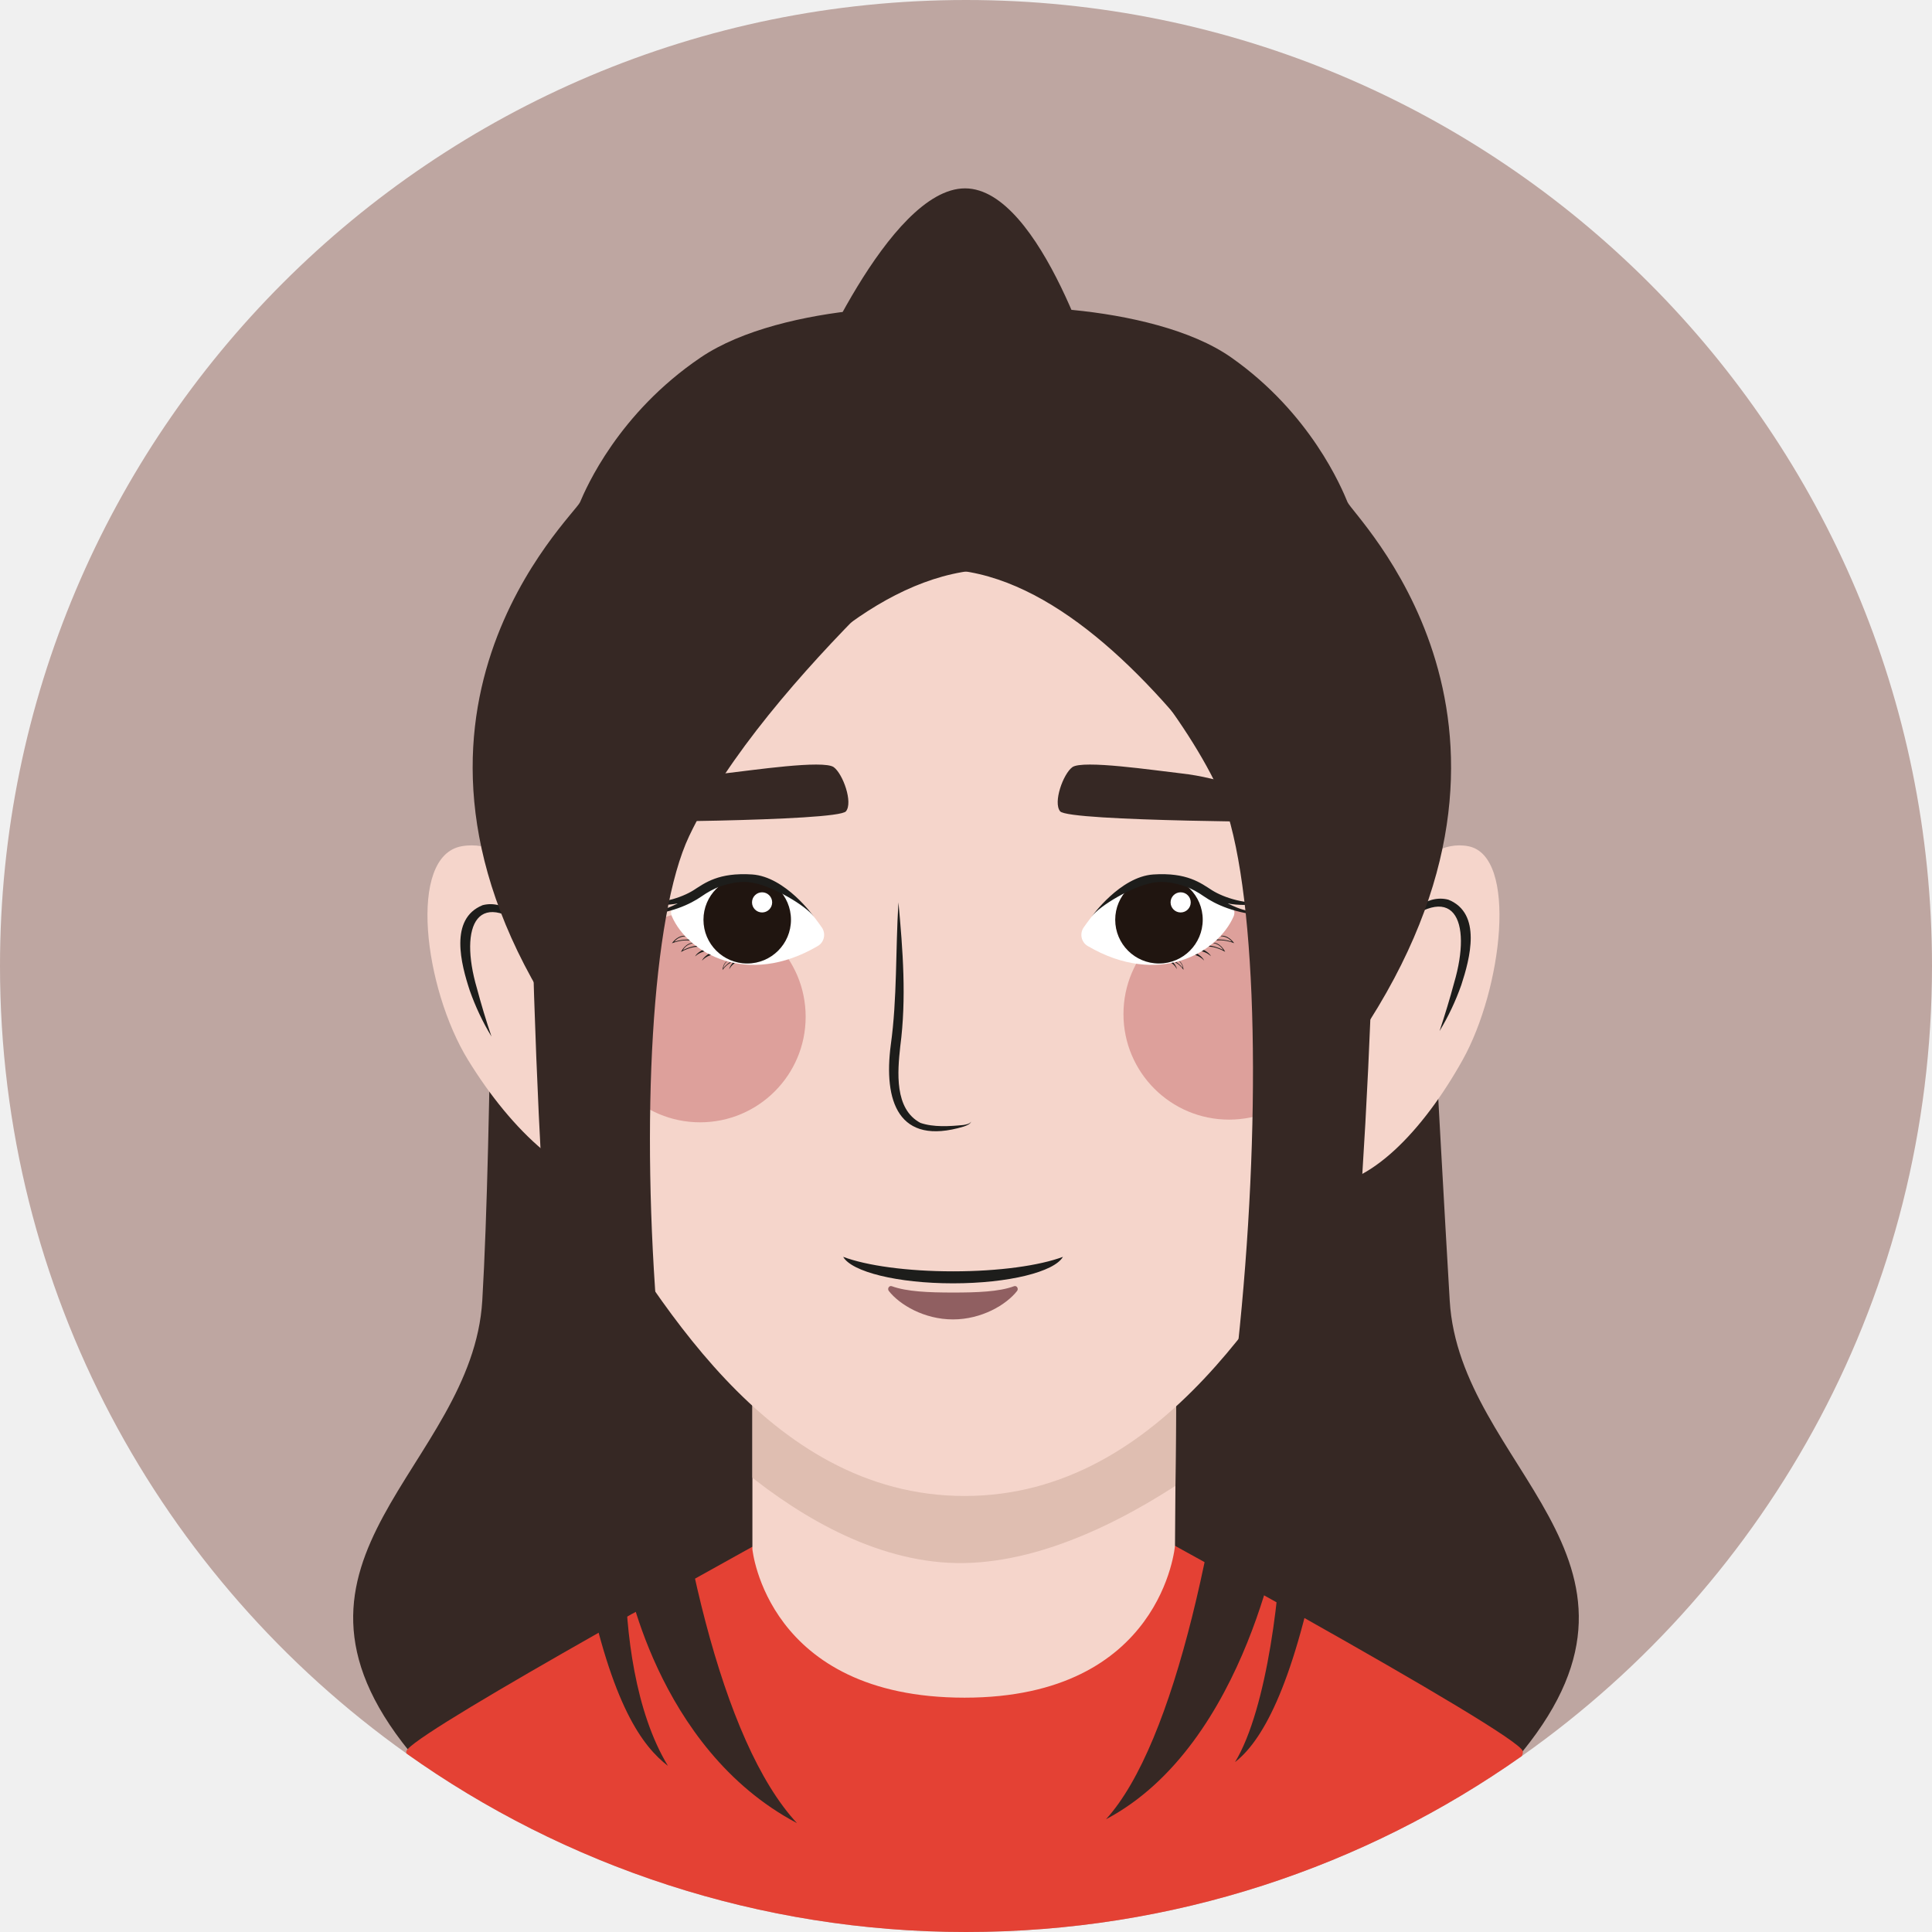
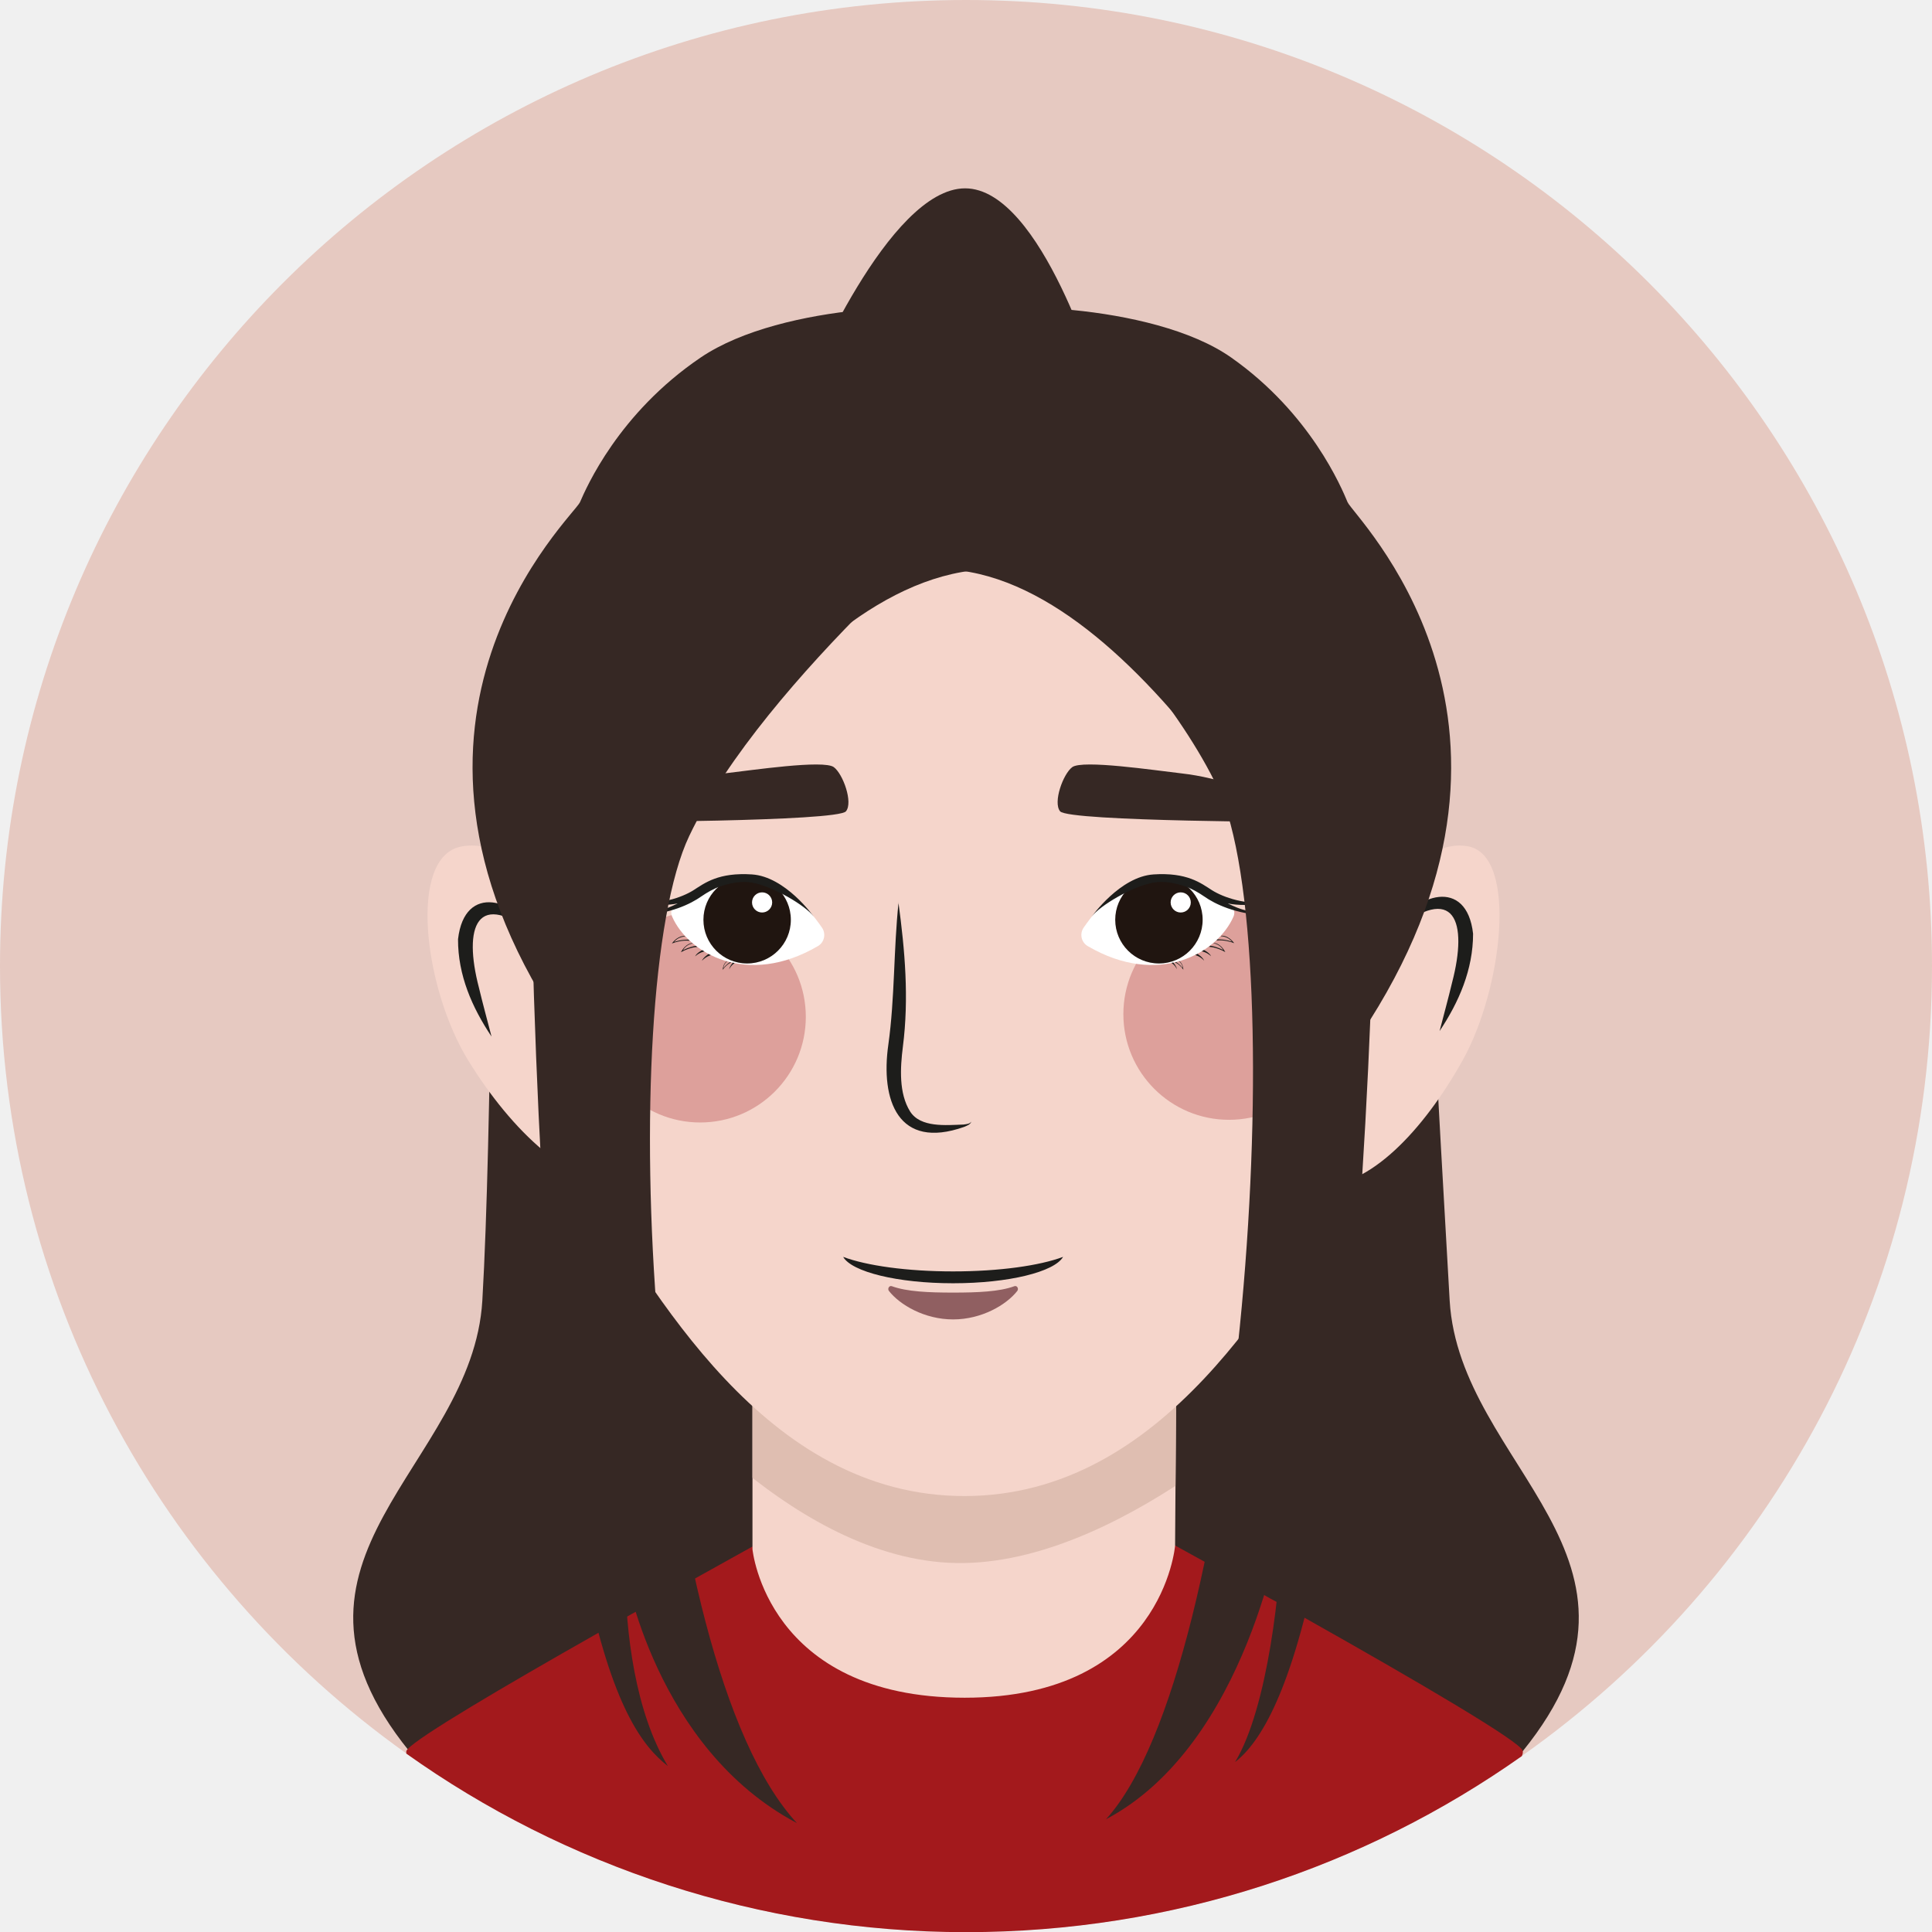
- <svg xmlns="http://www.w3.org/2000/svg" id="Calque_2" data-name="Calque 2" viewBox="0 0 201.34 201.34">
+ <svg xmlns="http://www.w3.org/2000/svg" id="Calque_2" data-name="Calque 2" viewBox="0 0 130.38 130.38">
  <defs>
    <style>
      .cls-1 {
        fill: #201510;
      }

      .cls-2 {
+         fill: #a3191c;
+       }
+ 
+       .cls-3 {
        fill: #dda09b;
      }

-       .cls-3 {
+       .cls-4 {
        fill: #1d1d1b;
      }

-       .cls-4 {
+       .cls-5 {
        fill: #fff;
      }

-       .cls-5 {
+       .cls-6 {
        fill: #dfbeb1;
      }

-       .cls-6 {
-         fill: #362824;
-       }
- 
      .cls-7 {
-         fill: #e44134;
+         fill: #e6c9c1;
      }

      .cls-8 {
-         fill: #bea6a1;
+         fill: #362824;
      }

      .cls-9 {
        fill: #905f61;
      }

      .cls-10 {
        clip-path: url(#clippath);
      }

      .cls-11 {
        fill: #f5d5cb;
      }
    </style>
    <clipPath id="clippath">
-       <path class="cls-11" d="M122.63,136.91h-44.22v24.54s1.49,15.47,22.11,15.47,21.93-15.84,21.93-15.84l.18-24.17Z" />
+       <path class="cls-11" d="M79.41,88.66h-28.63v15.89s.96,10.02,14.32,10.02,14.2-10.26,14.2-10.26l.11-15.65Z" />
    </clipPath>
  </defs>
  <g id="Calque_2-2" data-name="Calque 2">
    <g>
-       <path class="cls-8" d="M201.34,100.67c0,34.03-16.89,64.12-42.74,82.33-16.38,11.56-36.36,18.34-57.93,18.34s-41.87-6.89-58.32-18.61C16.72,164.49,0,134.53,0,100.67,0,45.07,45.07,0,100.67,0s100.67,45.07,100.67,100.67Z" />
+       <path class="cls-7" d="M130.38,65.19c0,22.04-10.94,41.52-27.68,53.31-10.61,7.49-23.55,11.88-37.51,11.88s-27.11-4.46-37.77-12.05C10.83,106.52,0,87.12,0,65.19,0,29.19,29.19,0,65.19,0s65.19,29.19,65.19,65.19Z" />
      <g>
-         <path class="cls-6" d="M147.99,79.68s2.06,38.5,3.09,55.86c1.02,17.36,23.91,26.85,7.62,46.95-30.25,15.51-57.48,8.53-57.48,8.53v-116.43l46.78,5.08Z" />
-         <path class="cls-6" d="M51.35,79.68s-.06,38.5-1.09,55.86-23.91,26.85-7.62,46.95c30.25,15.51,57.48,8.53,57.48,8.53v-116.43s-48.78,5.08-48.78,5.08Z" />
-         <path class="cls-7" d="M158.69,182.49c.03.12,0,.29-.09.51-16.38,11.56-36.36,18.34-57.93,18.34s-41.87-6.89-58.32-18.61c-.01-.1-.01-.18,0-.24.01-.05.06-.12.14-.21,1.18-1.32,9.72-6.36,19.9-12.13.98-.55,1.97-1.12,2.98-1.68.29-.17.59-.34.89-.49,2.03-1.16,4.11-2.32,6.18-3.47,6.72-3.75,13.37-7.41,18.51-10.22,4.66-2.54,8.07-4.4,9.18-5,.26-.14.39-.21.39-.21,0,0,.24.13.69.37,1.34.73,4.58,2.49,8.88,4.84,4.36,2.39,9.8,5.38,15.45,8.51,2.06,1.14,4.14,2.3,6.2,3.46.44.24.87.49,1.31.73.97.55,1.93,1.09,2.89,1.63,12.02,6.77,22.53,12.94,22.75,13.87Z" />
+         <path class="cls-8" d="M95.83,51.6s1.34,24.93,2,36.17,15.49,17.38,4.93,30.41c-19.59,10.05-37.22,5.53-37.22,5.53V48.31l30.29,3.29Z" />
+         <path class="cls-8" d="M33.25,51.6s-.04,24.93-.7,36.17-15.49,17.38-4.93,30.41c19.59,10.05,37.22,5.53,37.22,5.53V48.31s-31.59,3.29-31.59,3.29Z" />
+         <path class="cls-2" d="M102.76,118.18c.02.08,0,.19-.06.33-10.61,7.49-23.55,11.88-37.51,11.88s-27.11-4.46-37.77-12.05c0-.06,0-.12,0-.16,0-.03.04-.08.09-.14.76-.85,6.29-4.12,12.89-7.86.63-.36,1.28-.73,1.93-1.09.19-.11.38-.22.58-.32,1.31-.75,2.66-1.5,4-2.25,4.35-2.43,8.66-4.8,11.99-6.62,3.02-1.64,5.23-2.85,5.94-3.24.17-.09.25-.14.25-.14,0,0,.16.08.45.24.87.47,2.97,1.61,5.75,3.13,2.82,1.55,6.35,3.48,10.01,5.51,1.33.74,2.68,1.49,4.01,2.24.28.16.56.32.85.47.63.36,1.25.71,1.87,1.06,7.78,4.38,14.59,8.38,14.73,8.98Z" />
        <g>
-           <path class="cls-11" d="M122.63,136.91h-44.22v24.54s1.49,15.47,22.11,15.47,21.93-15.84,21.93-15.84l.18-24.17Z" />
+           <path class="cls-11" d="M79.41,88.66h-28.63v15.89s.96,10.02,14.32,10.02,14.2-10.26,14.2-10.26l.11-15.65Z" />
          <g class="cls-10">
-             <path class="cls-5" d="M67.81,143.61h68.69s-18.53,18.94-35.98,19.28c-17.45.33-32.71-19.28-32.71-19.28Z" />
+             <path class="cls-6" d="M43.91,93h44.48s-12,12.27-23.3,12.48c-11.3.22-21.18-12.48-21.18-12.48Z" />
          </g>
        </g>
-         <path class="cls-11" d="M58.14,94.98s-4.35-7.81-10.03-6.79c-5.68,1.02-3.9,14.85.67,22.28,4.57,7.43,10.81,13.32,16.49,13.06s-7.13-28.55-7.13-28.55Z" />
-         <path class="cls-11" d="M143.92,94.98s3.95-7.81,9.11-6.79c5.16,1.02,3.54,14.85-.61,22.28-4.15,7.43-9.82,13.32-14.98,13.06-5.16-.26,6.48-28.55,6.48-28.55Z" />
-         <path class="cls-11" d="M52.29,77.6c1.13-25.25,22.2-45.43,48.23-45.43s47.1,20.18,48.23,45.43l-.1,5.12c-.72,9.95-2.88,31.74-8.4,40.31-7.26,11.26-18.88,32.87-39.73,32.87s-32.47-21.61-39.73-32.87c-5.53-8.57-7.68-30.38-8.4-40.32l-.1-5.11Z" />
-         <circle class="cls-2" cx="72.96" cy="105.96" r="11" />
-         <circle class="cls-2" cx="128.08" cy="105.68" r="11" />
-         <path class="cls-4" d="M70.24,94.41c1.78-1.77,8.68-7.48,15.41,2.25.44.64.25,1.54-.43,1.93-7.36,4.31-13.52.72-15.19-3.07-.17-.38-.1-.82.2-1.11Z" />
-         <path class="cls-4" d="M128.34,94.41c-1.78-1.77-8.68-7.48-15.41,2.25-.44.64-.25,1.54.43,1.93,7.36,4.31,13.52.72,15.19-3.07.17-.38.1-.82-.2-1.11Z" />
-         <circle class="cls-1" cx="77.87" cy="95.85" r="4.56" />
-         <circle class="cls-1" cx="120.78" cy="95.85" r="4.56" />
-         <path class="cls-3" d="M56.02,97.63c-6.33-5.68-8.22-1.12-6.32,5.36.45,1.68.95,3.36,1.52,5.03-.92-1.51-1.68-3.13-2.27-4.81-.89-2.71-2.17-7.46,1.35-8.88,2.37-.61,4.45,1.59,5.71,3.29h0Z" />
-         <path class="cls-3" d="M145.23,97.05c1.26-1.71,3.34-3.91,5.71-3.29,3.52,1.42,2.24,6.16,1.35,8.88-.59,1.68-1.35,3.29-2.27,4.81.56-1.68,1.07-3.36,1.52-5.03,1.91-6.5,0-11.03-6.32-5.36h0Z" />
-         <path class="cls-3" d="M93.63,94.04c.46,4.99.85,9.99.19,15-.29,2.66-.63,6.53,2.1,7.98,1.37.47,3.03.36,4.48.22.28-.06.64-.09.81-.36-.12.31-.49.41-.77.52-6.86,2.07-8.37-2.7-7.61-8.5.68-4.88.49-9.92.8-14.86h0Z" />
-         <circle class="cls-4" cx="79.42" cy="94.04" r="1.05" />
-         <circle class="cls-4" cx="123.04" cy="94.04" r="1.05" />
-         <path class="cls-6" d="M88.16,84.55c.75-.92-.31-3.89-1.27-4.6-1.07-.78-8.53.33-11.36.65-4.09.46-8.01,1.95-11.57,4.01l-1.85,1.07s25.17-.05,26.05-1.13Z" />
-         <path class="cls-6" d="M110.48,84.55c-.75-.92.31-3.89,1.27-4.6,1.07-.78,8.53.33,11.36.65,4.09.46,8.01,1.95,11.57,4.01l1.85,1.07s-25.17-.05-26.05-1.13Z" />
-         <path class="cls-3" d="M99.32,132.49c-4.82,0-9.03-.6-11.45-1.51.89,1.56,5.66,2.76,11.45,2.76s10.56-1.2,11.45-2.76c-2.43.91-6.64,1.51-11.45,1.51Z" />
-         <path class="cls-9" d="M99.32,134.7c-2.54,0-4.81-.09-6.38-.66-.28-.1-.5.26-.31.5,1.12,1.43,3.68,2.96,6.68,2.96s5.56-1.53,6.68-2.96c.19-.24-.03-.6-.31-.5-1.57.58-3.84.66-6.38.66Z" />
-         <path class="cls-3" d="M78.38,91.13c-3.49-.23-4.93.89-6.12,1.65-1.2.76-3.54,1.55-6,1.26,1.96.36,3.33.31,4.37.11-1.48.73-1.97.77-4.11,1.27,3.34-.15,5.47-1.23,6.57-1.99.63-.44,1.3-.82,2.02-1.07,1.02-.35,2.17-.57,3.27-.38,2.21.38,5.59,2.4,6.43,3.54,0,0-2.95-4.16-6.43-4.39Z" />
-         <path class="cls-3" d="M120.2,91.13c3.49-.23,4.93.89,6.12,1.65,1.2.76,3.54,1.55,6,1.26-1.96.36-3.33.31-4.37.11,1.48.73,1.97.77,4.11,1.27-3.34-.15-5.47-1.23-6.57-1.99-.63-.44-1.3-.82-2.02-1.07-1.02-.35-2.17-.57-3.27-.38-2.21.38-5.59,2.4-6.43,3.54,0,0,2.95-4.16,6.43-4.39Z" />
+         <path class="cls-11" d="M37.65,61.51s-2.81-5.06-6.49-4.39c-3.68.66-2.53,9.62.43,14.43,2.96,4.81,7,8.62,10.68,8.46,3.68-.17-4.62-18.49-4.62-18.49Z" />
+         <path class="cls-11" d="M93.2,61.51s2.56-5.06,5.9-4.39c3.34.66,2.29,9.62-.39,14.43-2.69,4.81-6.36,8.62-9.7,8.46-3.34-.17,4.2-18.49,4.2-18.49Z" />
+         <path class="cls-11" d="M33.86,50.25c.73-16.35,14.38-29.42,31.23-29.42s30.5,13.07,31.23,29.42l-.07,3.32c-.47,6.45-1.86,20.55-5.44,26.1-4.7,7.29-12.22,21.29-25.73,21.29s-21.03-14-25.73-21.29c-3.58-5.55-4.98-19.67-5.44-26.11l-.07-3.31Z" />
+         <circle class="cls-3" cx="47.25" cy="68.62" r="7.13" />
+         <circle class="cls-3" cx="82.94" cy="68.44" r="7.13" />
+         <path class="cls-4" d="M36.28,63.22c-4.17-3.38-5.02-.62-3.96,3.43.26,1.09.56,2.18.85,3.3-1.31-1.96-2.27-4.14-2.26-6.57.44-3.82,3.94-2.74,5.37-.16h0Z" />
+         <path class="cls-4" d="M94.04,62.85c1.43-2.58,4.94-3.66,5.37.16,0,2.43-.96,4.62-2.26,6.57.29-1.12.59-2.21.85-3.3,1.06-4.06.21-6.8-3.96-3.43h0Z" />
+         <path class="cls-4" d="M60.63,60.9c.44,3.24.72,6.47.3,9.74-.18,1.43-.28,3.14.49,4.37.7,1.1,2.42.92,3.6.88.18-.03.42-.03.53-.2-.07.21-.31.28-.49.36-4.45,1.57-5.65-1.79-5.11-5.56.44-3.14.35-6.41.69-9.6h0Z" />
+         <path class="cls-8" d="M57.09,54.75c.49-.6-.2-2.52-.82-2.98-.69-.51-5.53.21-7.36.42-2.65.3-5.19,1.26-7.49,2.6l-1.2.69s16.3-.03,16.87-.73Z" />
+         <path class="cls-8" d="M71.54,54.75c-.49-.6.2-2.52.82-2.98.69-.51,5.53.21,7.36.42,2.65.3,5.19,1.26,7.49,2.6l1.2.69s-16.3-.03-16.87-.73Z" />
+         <path class="cls-4" d="M64.32,85.8c-3.12,0-5.85-.39-7.42-.98.58,1.01,3.67,1.78,7.42,1.78s6.84-.77,7.42-1.78c-1.57.59-4.3.98-7.42.98Z" />
+         <path class="cls-9" d="M64.32,87.23c-1.64,0-3.11-.06-4.13-.43-.18-.07-.32.17-.2.32.73.93,2.39,1.92,4.33,1.92s3.6-.99,4.33-1.92c.12-.16-.02-.39-.2-.32-1.01.37-2.48.43-4.13.43Z" />
        <g>
-           <path class="cls-3" d="M71.75,97.91c-.15,0-.84,0-1.49.24.43-.56,1.08-.57,1.15-.57-.02-.02-.05-.05-.05-.05,0,0-.66-.13-1.34.77,1.1-.42,1.86-.28,1.86-.28-.04-.03-.08-.08-.13-.12Z" />
-           <path class="cls-3" d="M72.53,98.57c-.15.02-.76.12-1.37.46.34-.62.95-.71,1.03-.72-.03-.02-.05-.04-.05-.04,0,0-.64-.04-1.18.94,1.03-.58,1.72-.54,1.72-.54-.04-.03-.09-.06-.14-.1Z" />
-           <path class="cls-3" d="M76.07,100.27c-.08.05-.42.27-.69.64.04-.46.35-.69.39-.72-.02,0-.04,0-.04,0,0,0-.37.17-.43.9.45-.62.88-.78.88-.78-.03,0-.08-.02-.12-.03Z" />
-           <path class="cls-3" d="M73.18,99.02s-.58.3-.74.65c.46-.43.97-.51.97-.51l-.23-.14Z" />
-           <path class="cls-3" d="M76.37,100.33s-.35.38-.37.68c.22-.44.58-.64.58-.64l-.21-.04Z" />
-           <path class="cls-3" d="M73.85,99.41s-.56.34-.69.7c.42-.46.93-.58.93-.58l-.24-.12Z" />
+           <path class="cls-5" d="M45.49,61.14c1.15-1.15,5.62-4.84,9.98,1.46.29.42.16,1-.28,1.25-4.77,2.79-8.75.47-9.83-1.99-.11-.25-.06-.53.13-.72Z" />
+           <circle class="cls-1" cx="50.42" cy="62.07" r="2.95" />
+           <circle class="cls-5" cx="51.43" cy="60.9" r=".68" />
+           <path class="cls-4" d="M50.75,59.01c-2.26-.15-3.19.58-3.96,1.07-.77.49-2.29,1-3.89.82,1.27.23,2.16.2,2.83.07-.96.47-1.28.5-2.66.82,2.16-.1,3.54-.79,4.25-1.29.41-.28.84-.53,1.31-.69.66-.22,1.4-.37,2.11-.25,1.43.25,3.62,1.55,4.17,2.29,0,0-1.91-2.7-4.17-2.84Z" />
+           <g>
+             <path class="cls-4" d="M46.46,63.41c-.09,0-.54,0-.97.16.28-.36.7-.37.75-.37-.02-.02-.03-.03-.03-.03,0,0-.43-.08-.87.5.71-.27,1.2-.18,1.2-.18-.02-.02-.05-.05-.08-.08Z" />
+             <path class="cls-4" d="M46.97,63.83c-.09.01-.49.08-.88.3.22-.4.62-.46.66-.46-.02-.01-.03-.02-.03-.02,0,0-.41-.03-.77.61.67-.37,1.11-.35,1.11-.35-.03-.02-.06-.04-.09-.07Z" />
+             <path class="cls-4" d="M49.26,64.93c-.05.03-.27.18-.44.41.02-.3.23-.45.26-.47-.01,0-.03,0-.03,0,0,0-.24.11-.28.58.29-.4.57-.5.57-.5-.02,0-.05-.01-.08-.02Z" />
+             <path class="cls-4" d="M47.39,64.12s-.38.19-.48.42c.3-.28.63-.33.63-.33l-.15-.09Z" />
+             <path class="cls-4" d="M49.45,64.97s-.22.25-.24.44c.14-.29.37-.42.37-.42l-.14-.03Z" />
+             <path class="cls-4" d="M47.82,64.38s-.36.22-.45.46c.27-.3.6-.38.6-.38l-.16-.08Z" />
+           </g>
        </g>
        <g>
-           <path class="cls-3" d="M126.89,97.9c.15,0,.84,0,1.49.24-.43-.56-1.08-.57-1.15-.57.02-.02.05-.05.05-.05,0,0,.66-.13,1.34.77-1.1-.42-1.86-.28-1.86-.28.04-.03.08-.08.13-.12Z" />
-           <path class="cls-3" d="M126.11,98.55c.15.02.76.12,1.37.46-.34-.62-.95-.71-1.03-.72.03-.02.05-.04.05-.04,0,0,.64-.04,1.18.94-1.03-.58-1.72-.54-1.72-.54.04-.03.09-.06.14-.1Z" />
-           <path class="cls-3" d="M122.57,100.25c.08.05.42.27.69.64-.04-.46-.35-.69-.39-.72.02,0,.04,0,.04,0,0,0,.37.17.43.9-.45-.62-.88-.78-.88-.78.03,0,.08-.02.12-.03Z" />
-           <path class="cls-3" d="M125.46,99s.58.3.74.65c-.46-.43-.97-.51-.97-.51l.23-.14Z" />
-           <path class="cls-3" d="M122.27,100.31s.35.38.37.68c-.22-.44-.58-.64-.58-.64l.21-.04Z" />
-           <path class="cls-3" d="M124.79,99.4s.56.34.69.7c-.42-.46-.93-.58-.93-.58l.24-.12Z" />
+           <path class="cls-5" d="M83.11,61.14c-1.15-1.15-5.62-4.84-9.98,1.46-.29.42-.16,1,.28,1.25,4.77,2.79,8.75.47,9.83-1.99.11-.25.06-.53-.13-.72Z" />
+           <circle class="cls-1" cx="78.21" cy="62.07" r="2.95" />
+           <circle class="cls-5" cx="79.68" cy="60.9" r=".68" />
+           <path class="cls-4" d="M77.84,59.01c2.26-.15,3.19.58,3.96,1.07.77.49,2.29,1,3.89.82-1.27.23-2.16.2-2.83.07.96.47,1.28.5,2.66.82-2.16-.1-3.54-.79-4.25-1.29-.41-.28-.84-.53-1.31-.69-.66-.22-1.4-.37-2.11-.25-1.43.25-3.62,1.55-4.17,2.29,0,0,1.91-2.7,4.17-2.84Z" />
+           <g>
+             <path class="cls-4" d="M82.17,63.39c.09,0,.54,0,.97.16-.28-.36-.7-.37-.75-.37.02-.02.03-.03.03-.03,0,0,.43-.08.87.5-.71-.27-1.2-.18-1.2-.18.02-.02.05-.05.08-.08Z" />
+             <path class="cls-4" d="M81.67,63.82c.09.01.49.08.88.3-.22-.4-.62-.46-.66-.46.02-.01.03-.02.03-.02,0,0,.41-.03.77.61-.67-.37-1.11-.35-1.11-.35.03-.02.06-.04.09-.07Z" />
+             <path class="cls-4" d="M79.37,64.92c.05.03.27.18.44.41-.02-.3-.23-.45-.26-.47.01,0,.03,0,.03,0,0,0,.24.11.28.58-.29-.4-.57-.5-.57-.5.02,0,.05-.01.08-.02Z" />
+             <path class="cls-4" d="M81.25,64.11s.38.19.48.42c-.3-.28-.63-.33-.63-.33l.15-.09Z" />
+             <path class="cls-4" d="M79.18,64.96s.22.25.24.44c-.14-.29-.37-.42-.37-.42l.14-.03Z" />
+             <path class="cls-4" d="M80.81,64.37s.36.22.45.46c-.27-.3-.6-.38-.6-.38l.16-.08Z" />
+           </g>
        </g>
-         <path class="cls-6" d="M95.19,46.11s23.89,19.5,31.73,36.03,2.68,91.7-11.66,107.45c14.81-7.83,18.32-30.91,18.32-30.91-.03,6.47-1.47,19.34-4.87,24.95,5.28-4.09,13.18-21.32,14.74-98.55-2.53-21.4-30.67-39.57-48.26-38.97Z" />
-         <path class="cls-6" d="M103.55,51.1s-23.89,19.5-31.73,36.03-4.56,85.82,11.23,102.86c-14.81-7.83-17.89-26.32-17.89-26.32.03,6.47,1.04,14.74,4.45,20.36-5.28-4.09-12.75-16.73-14.31-93.96,2.53-21.4,30.67-39.57,48.26-38.97Z" />
-         <path class="cls-6" d="M100.13,32.83c1.73-1.49,19.91-1.4,28.19,4.43,8.28,5.82,11.5,13.59,12.11,15.07s22.39,22.31,2.3,54.04c-2.91-6.11-21.95-44.21-42.6-46.89.66-17.23,0-26.65,0-26.65Z" />
-         <path class="cls-6" d="M101.21,32.83c-1.8-1.49-19.61-1.4-28.2,4.43-8.59,5.82-11.93,13.59-12.56,15.07s-23.22,22.31-2.39,54.04c3.02-6.11,21.73-44.21,43.15-46.89-.68-17.23,0-26.65,0-26.65Z" />
-         <path class="cls-6" d="M84.08,40.18s8.49-20.55,16.49-20.55,13.99,20.55,13.99,20.55h-30.48Z" />
+         <path class="cls-8" d="M61.64,29.86s15.47,12.63,20.55,23.33,1.73,59.38-7.55,69.58c9.59-5.07,11.86-20.02,11.86-20.02-.02,4.19-.95,12.52-3.15,16.16,3.42-2.65,8.53-13.81,9.54-63.82-1.64-13.86-19.86-25.62-31.25-25.24Z" />
+         <path class="cls-8" d="M67.06,33.09s-15.47,12.63-20.55,23.33-2.95,55.58,7.27,66.61c-9.59-5.07-11.59-17.04-11.59-17.04.02,4.19.68,9.55,2.88,13.19-3.42-2.65-8.26-10.83-9.27-60.85,1.64-13.86,19.86-25.62,31.25-25.24Z" />
+         <path class="cls-8" d="M64.84,21.26c1.12-.96,12.89-.9,18.25,2.87,5.36,3.77,7.45,8.8,7.85,9.76s14.5,14.45,1.49,34.99c-1.89-3.96-14.21-28.63-27.59-30.37.43-11.16,0-17.26,0-17.26Z" />
+         <path class="cls-8" d="M65.54,21.26c-1.16-.96-12.7-.9-18.26,2.87-5.56,3.77-7.72,8.8-8.14,9.76s-15.04,14.45-1.54,34.99c1.96-3.96,14.07-28.63,27.94-30.37-.44-11.16,0-17.26,0-17.26Z" />
+         <path class="cls-8" d="M54.45,26.02s5.5-13.31,10.68-13.31,9.06,13.31,9.06,13.31h-19.73Z" />
      </g>
    </g>
  </g>
</svg>
